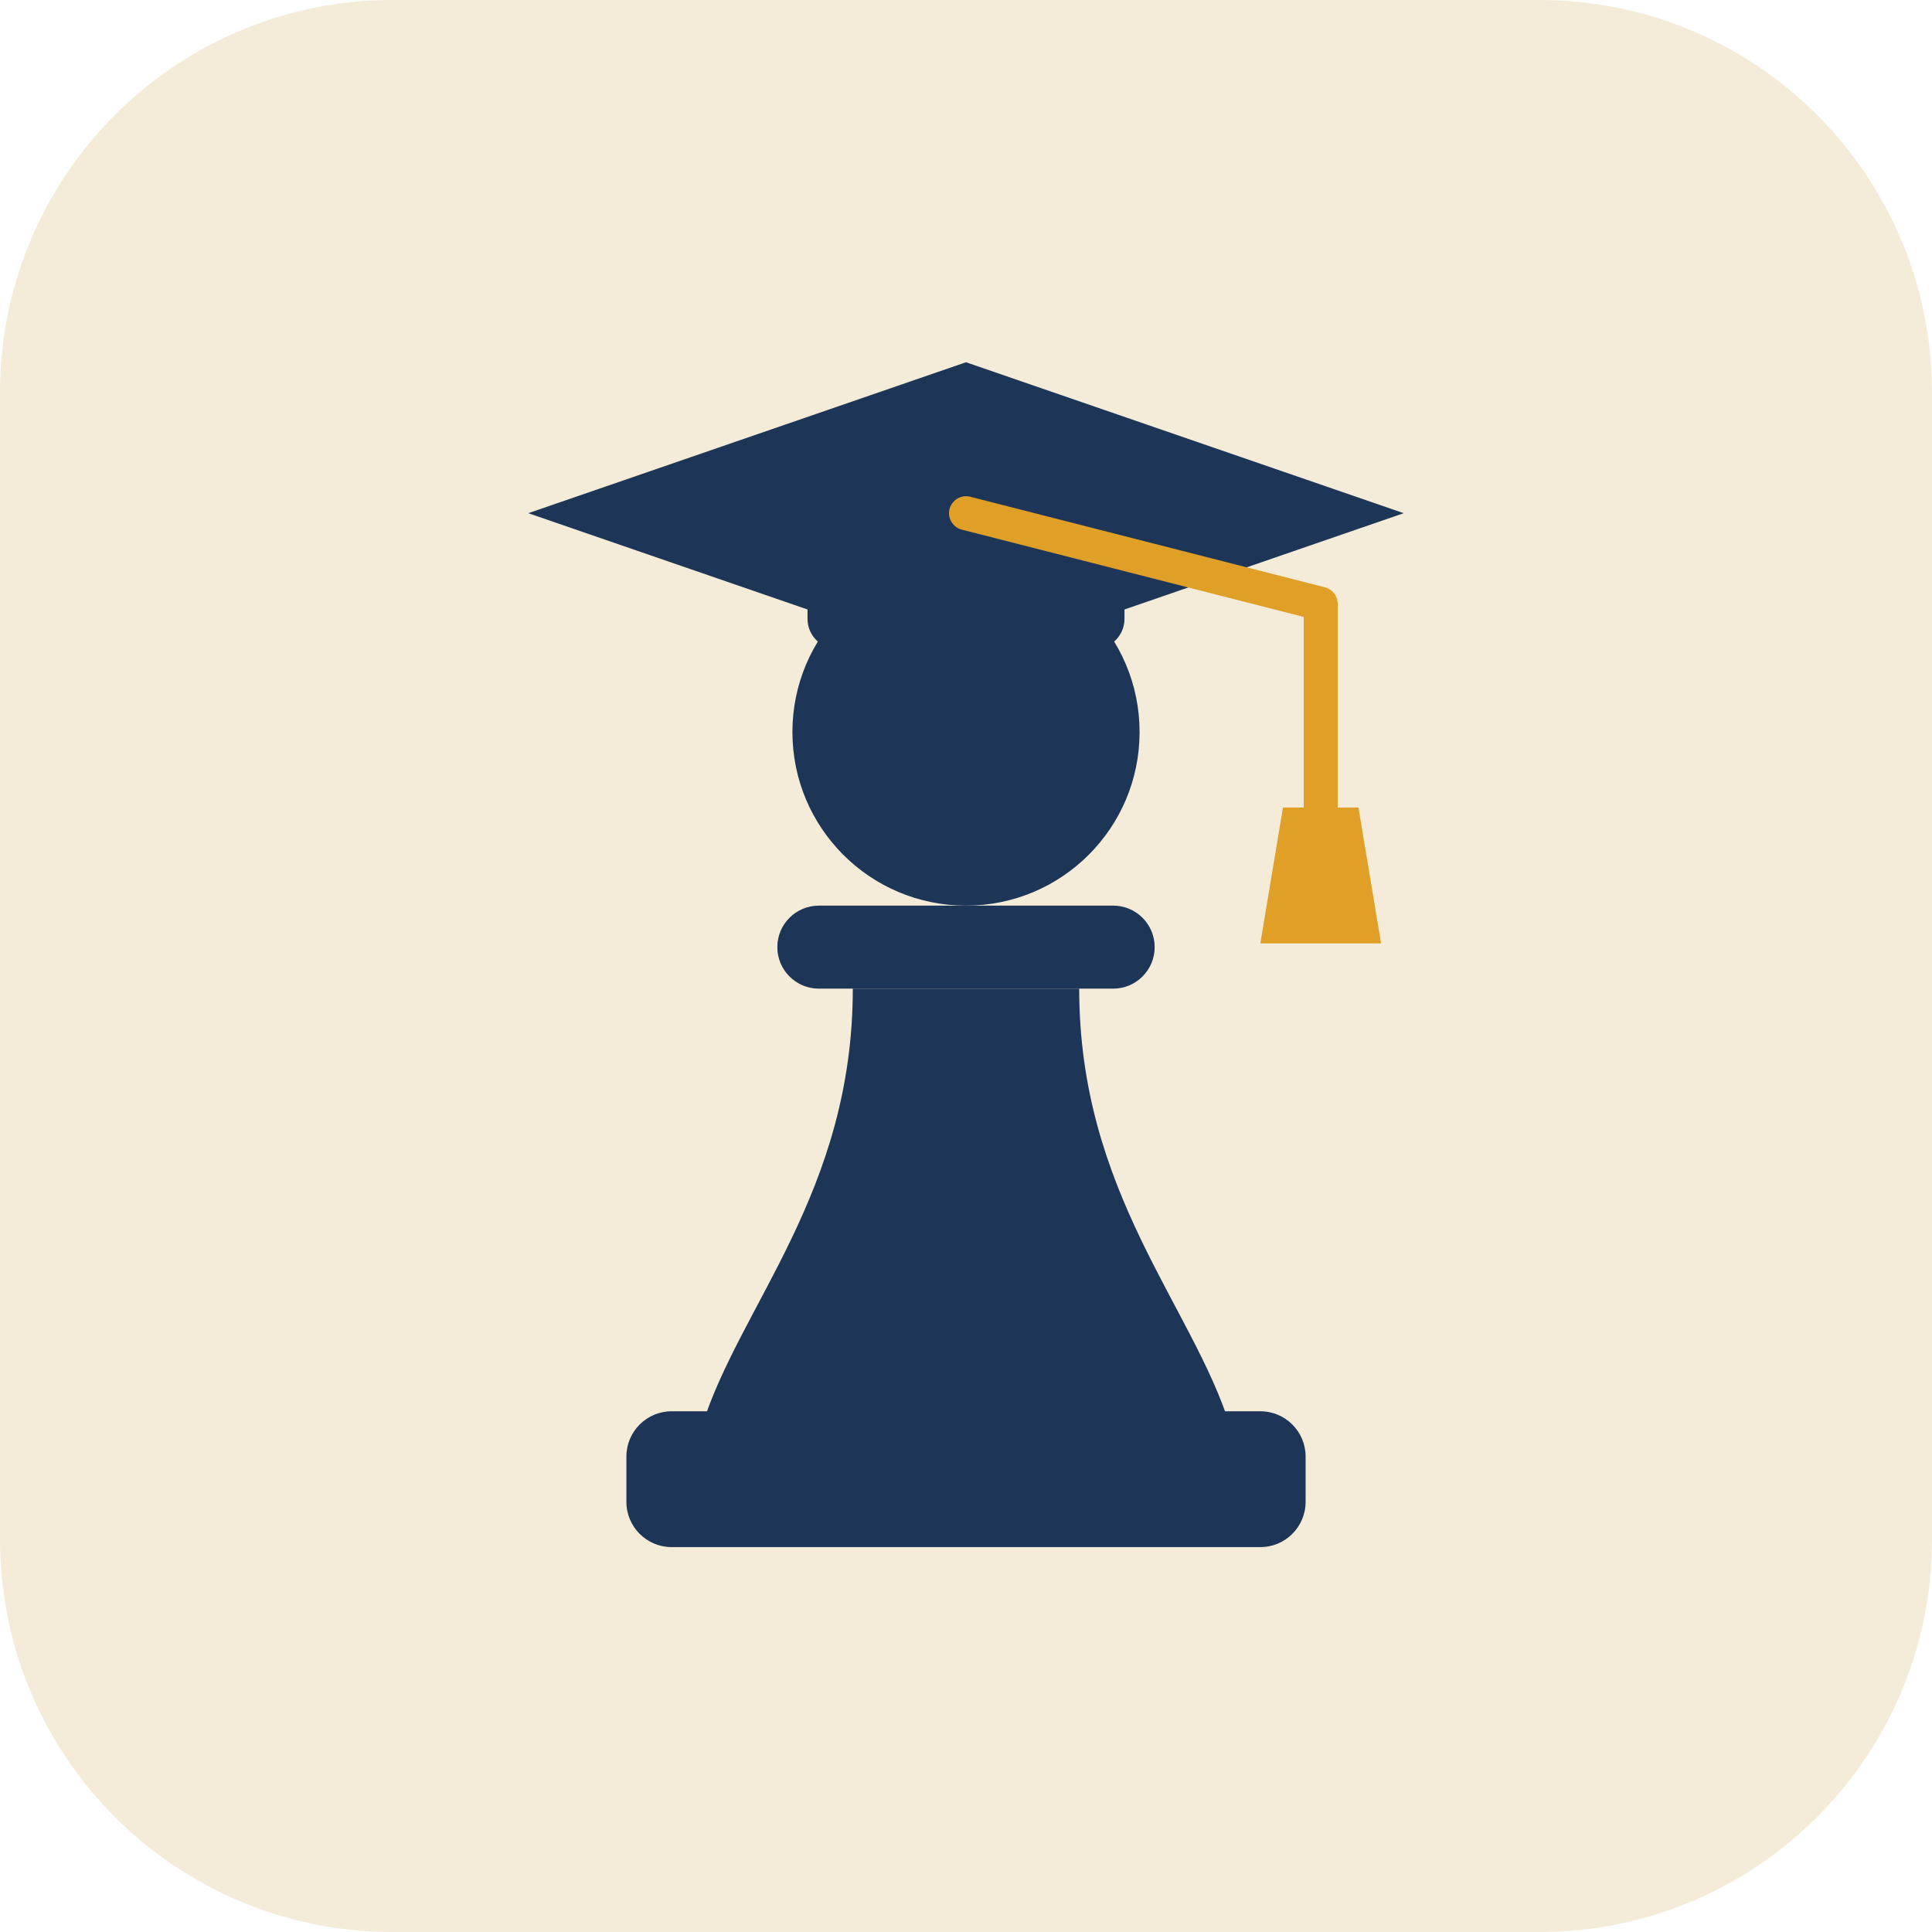
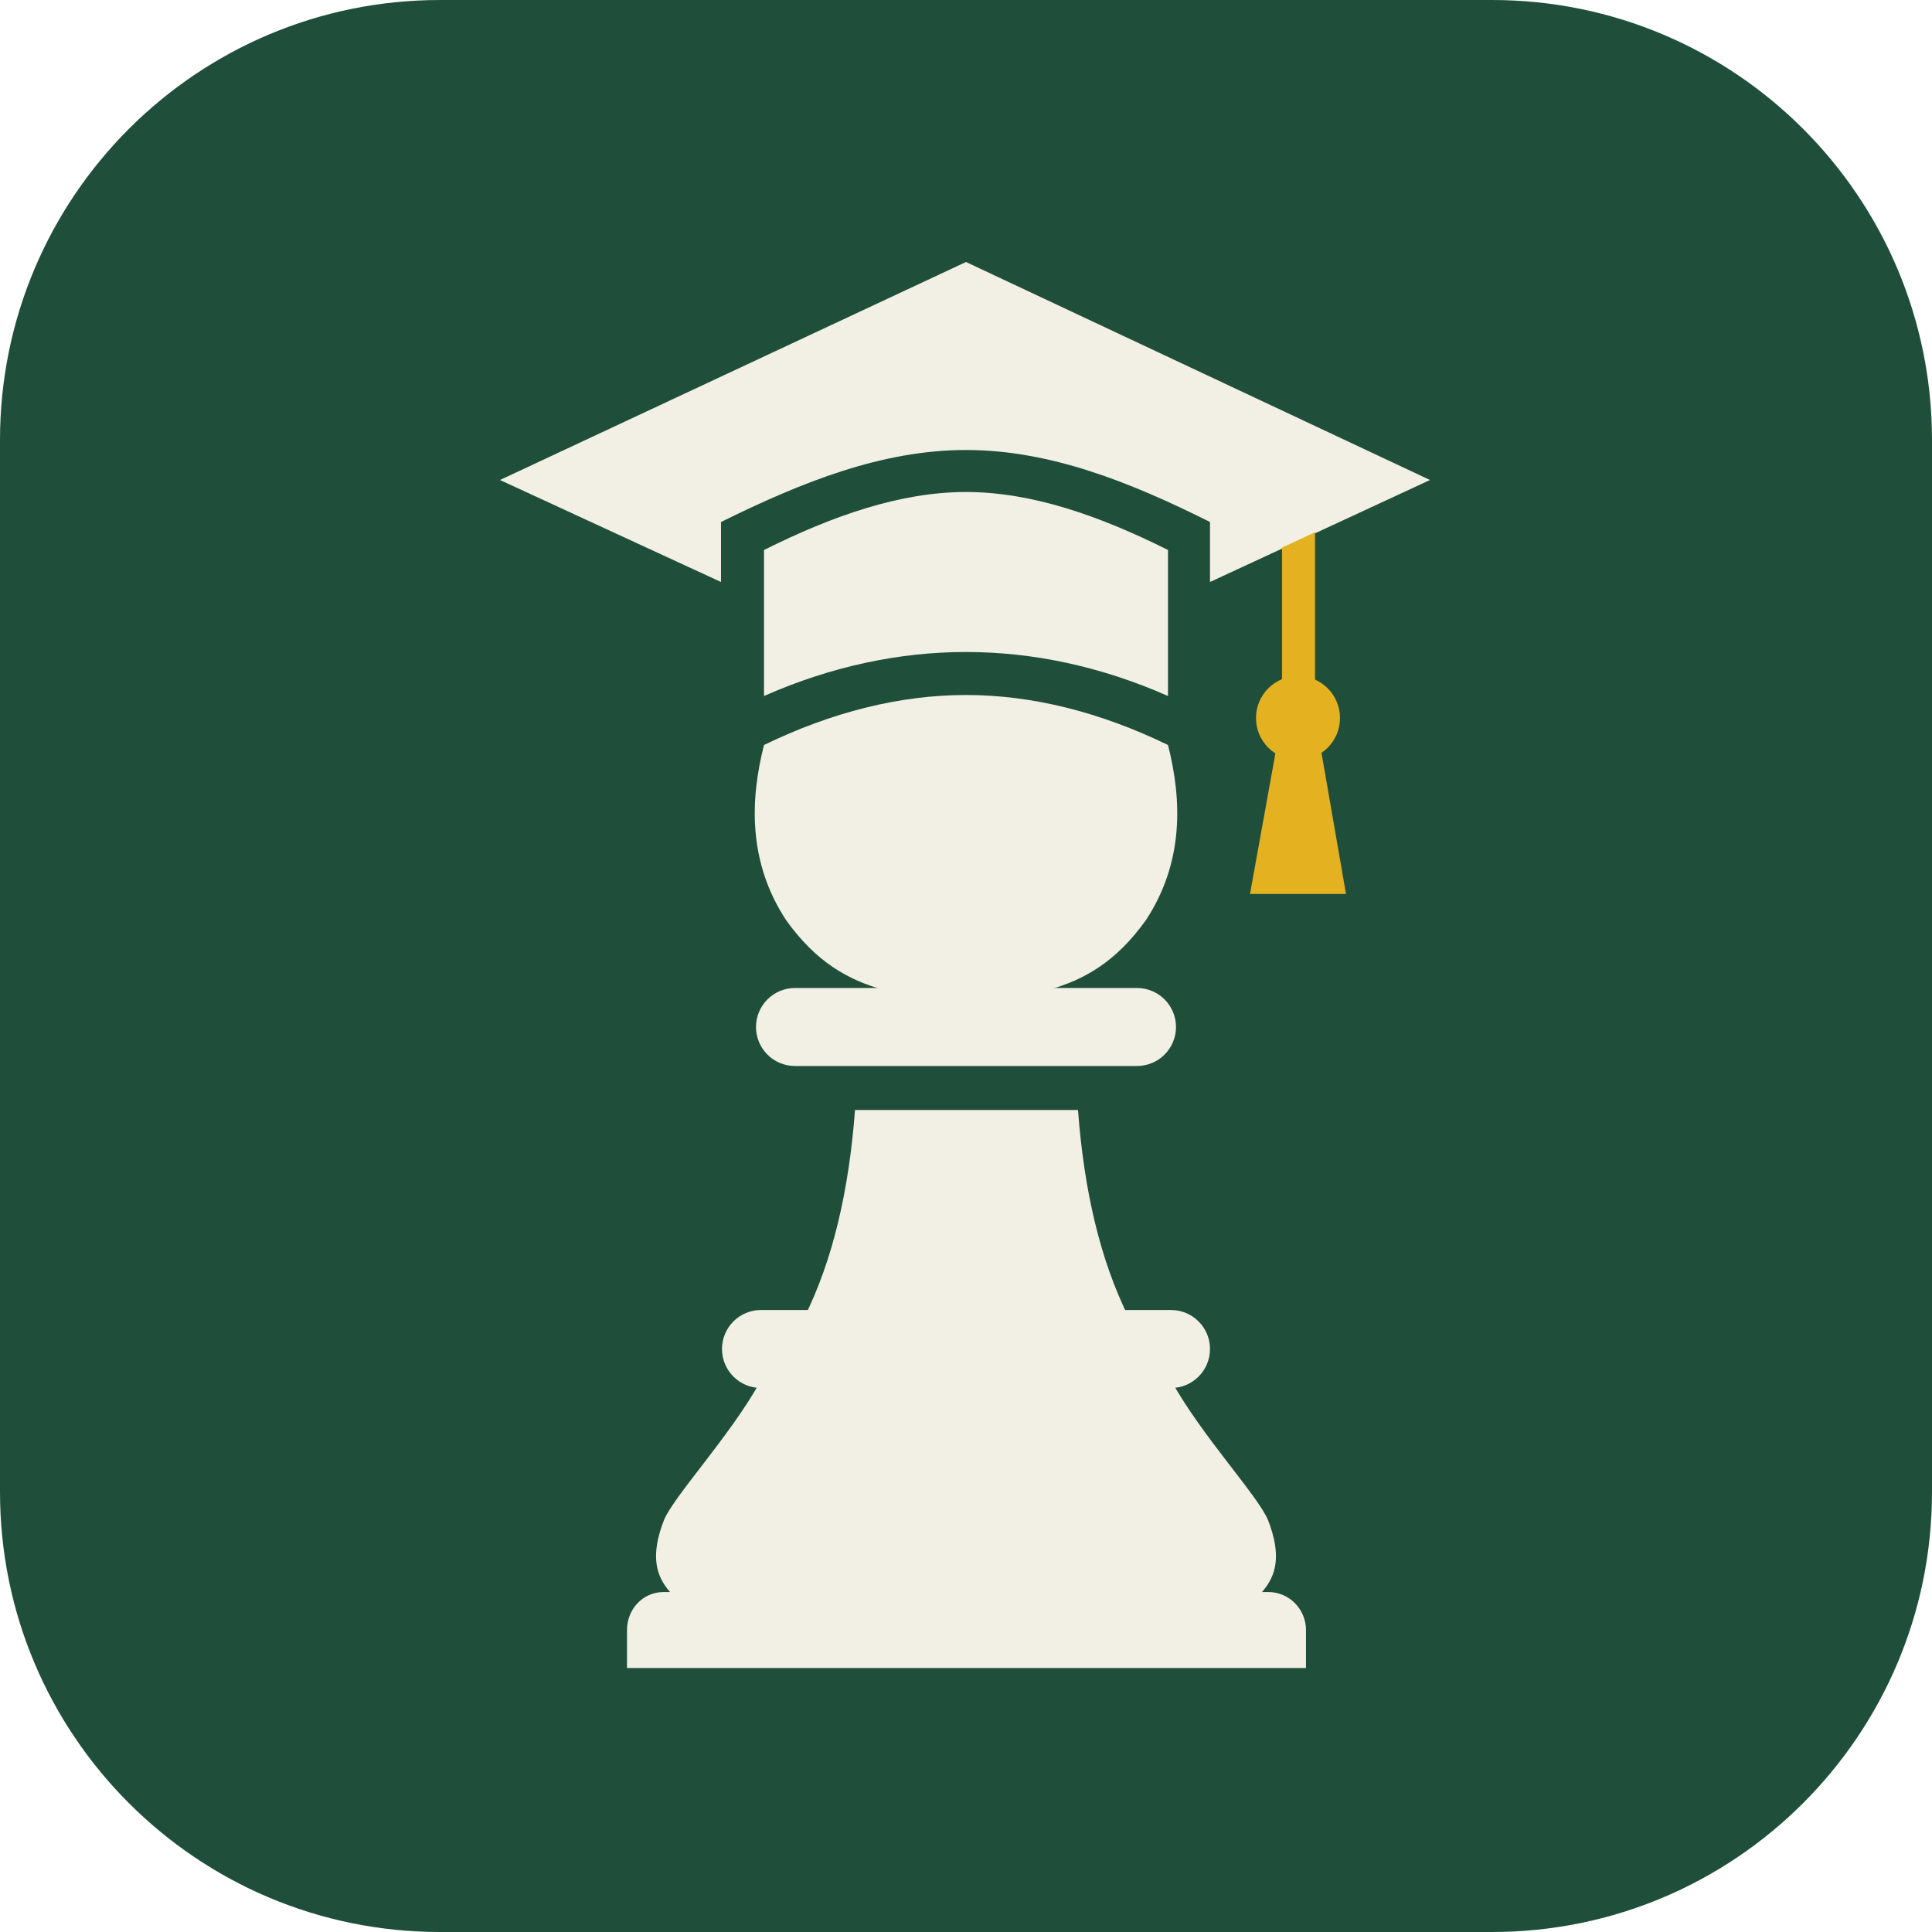
- <svg xmlns="http://www.w3.org/2000/svg" viewBox="0 0 512 512">
-   <rect width="512" height="512" rx="104" fill="#f4ecd8" />
-   <g fill="#1d3557">
-     <g transform="translate(0 18)">
-       <circle cx="256" cy="176" r="46" />
-       <rect x="206" y="222" width="100" height="22" rx="11" />
-       <path d="M226 244C226 298 196 328 186 360H326C316 328 286 298 286 244Z" />
-       <rect x="166" y="356" width="180" height="36" rx="12" />
-     </g>
-     <rect x="214" y="132" width="84" height="40" rx="8" />
-     <path d="M256 96L372 136L256 176L140 136Z" />
+ <svg xmlns="http://www.w3.org/2000/svg" viewBox="0 0 1932 1932">
+   <rect width="1932" height="1932" rx="440" fill="#1F4F3A" />
+   <g fill="#F2EFE4">
+     <path d="M966 262 L1430 480 L1210 582 V522 C1130 482 1050 450 966 450 C882 450 802 482 721 522 V582 L500 480 Z" />
+     <path d="M764 550 C832 516 900 492 966 492 C1032 492 1100 516 1168 550 V696 C1100 666 1032 652 966 652 C900 652 832 666 764 696 Z" />
+     <path d="M764 745 C832 712 900 695 966 695 C1032 695 1100 712 1168 745 C1182 800 1184 862 1146 920 C1116 962 1084 980 1048 990 H884 C848 980 816 962 786 920 C748 862 750 800 764 745 Z" />
+     <rect x="756" y="988" width="420" height="78" rx="39" />
+     <path d="M855 1110 H1078 C1084 1190 1100 1260 1129 1318 H804 C833 1260 849 1190 855 1110 Z" />
+     <rect x="722" y="1310" width="488" height="78" rx="39" />
+     <path d="M760 1382 H1172 C1202 1436 1258 1496 1268 1520 C1282 1556 1276 1576 1262 1592 H1268 C1290 1592 1306 1610 1306 1630 V1668 H627 V1630 C627 1610 642 1592 664 1592 H670 C656 1576 650 1556 664 1520 C674 1496 730 1436 760 1382 Z" />
  </g>
-   <g fill="#e0a028">
-     <path d="M256 136L350 160V222" fill="none" stroke="#e0a028" stroke-width="9" stroke-linecap="round" stroke-linejoin="round" />
-     <path d="M340 214H360L366 250H334Z" />
+   <g fill="#E4B120">
+     <path d="M1282 547.6 L1315 532.3 V686 H1282 Z" />
+     <circle cx="1298" cy="718" r="42" />
+     <path d="M1276 750 H1321 L1346 894 H1250 Z" />
  </g>
</svg>
